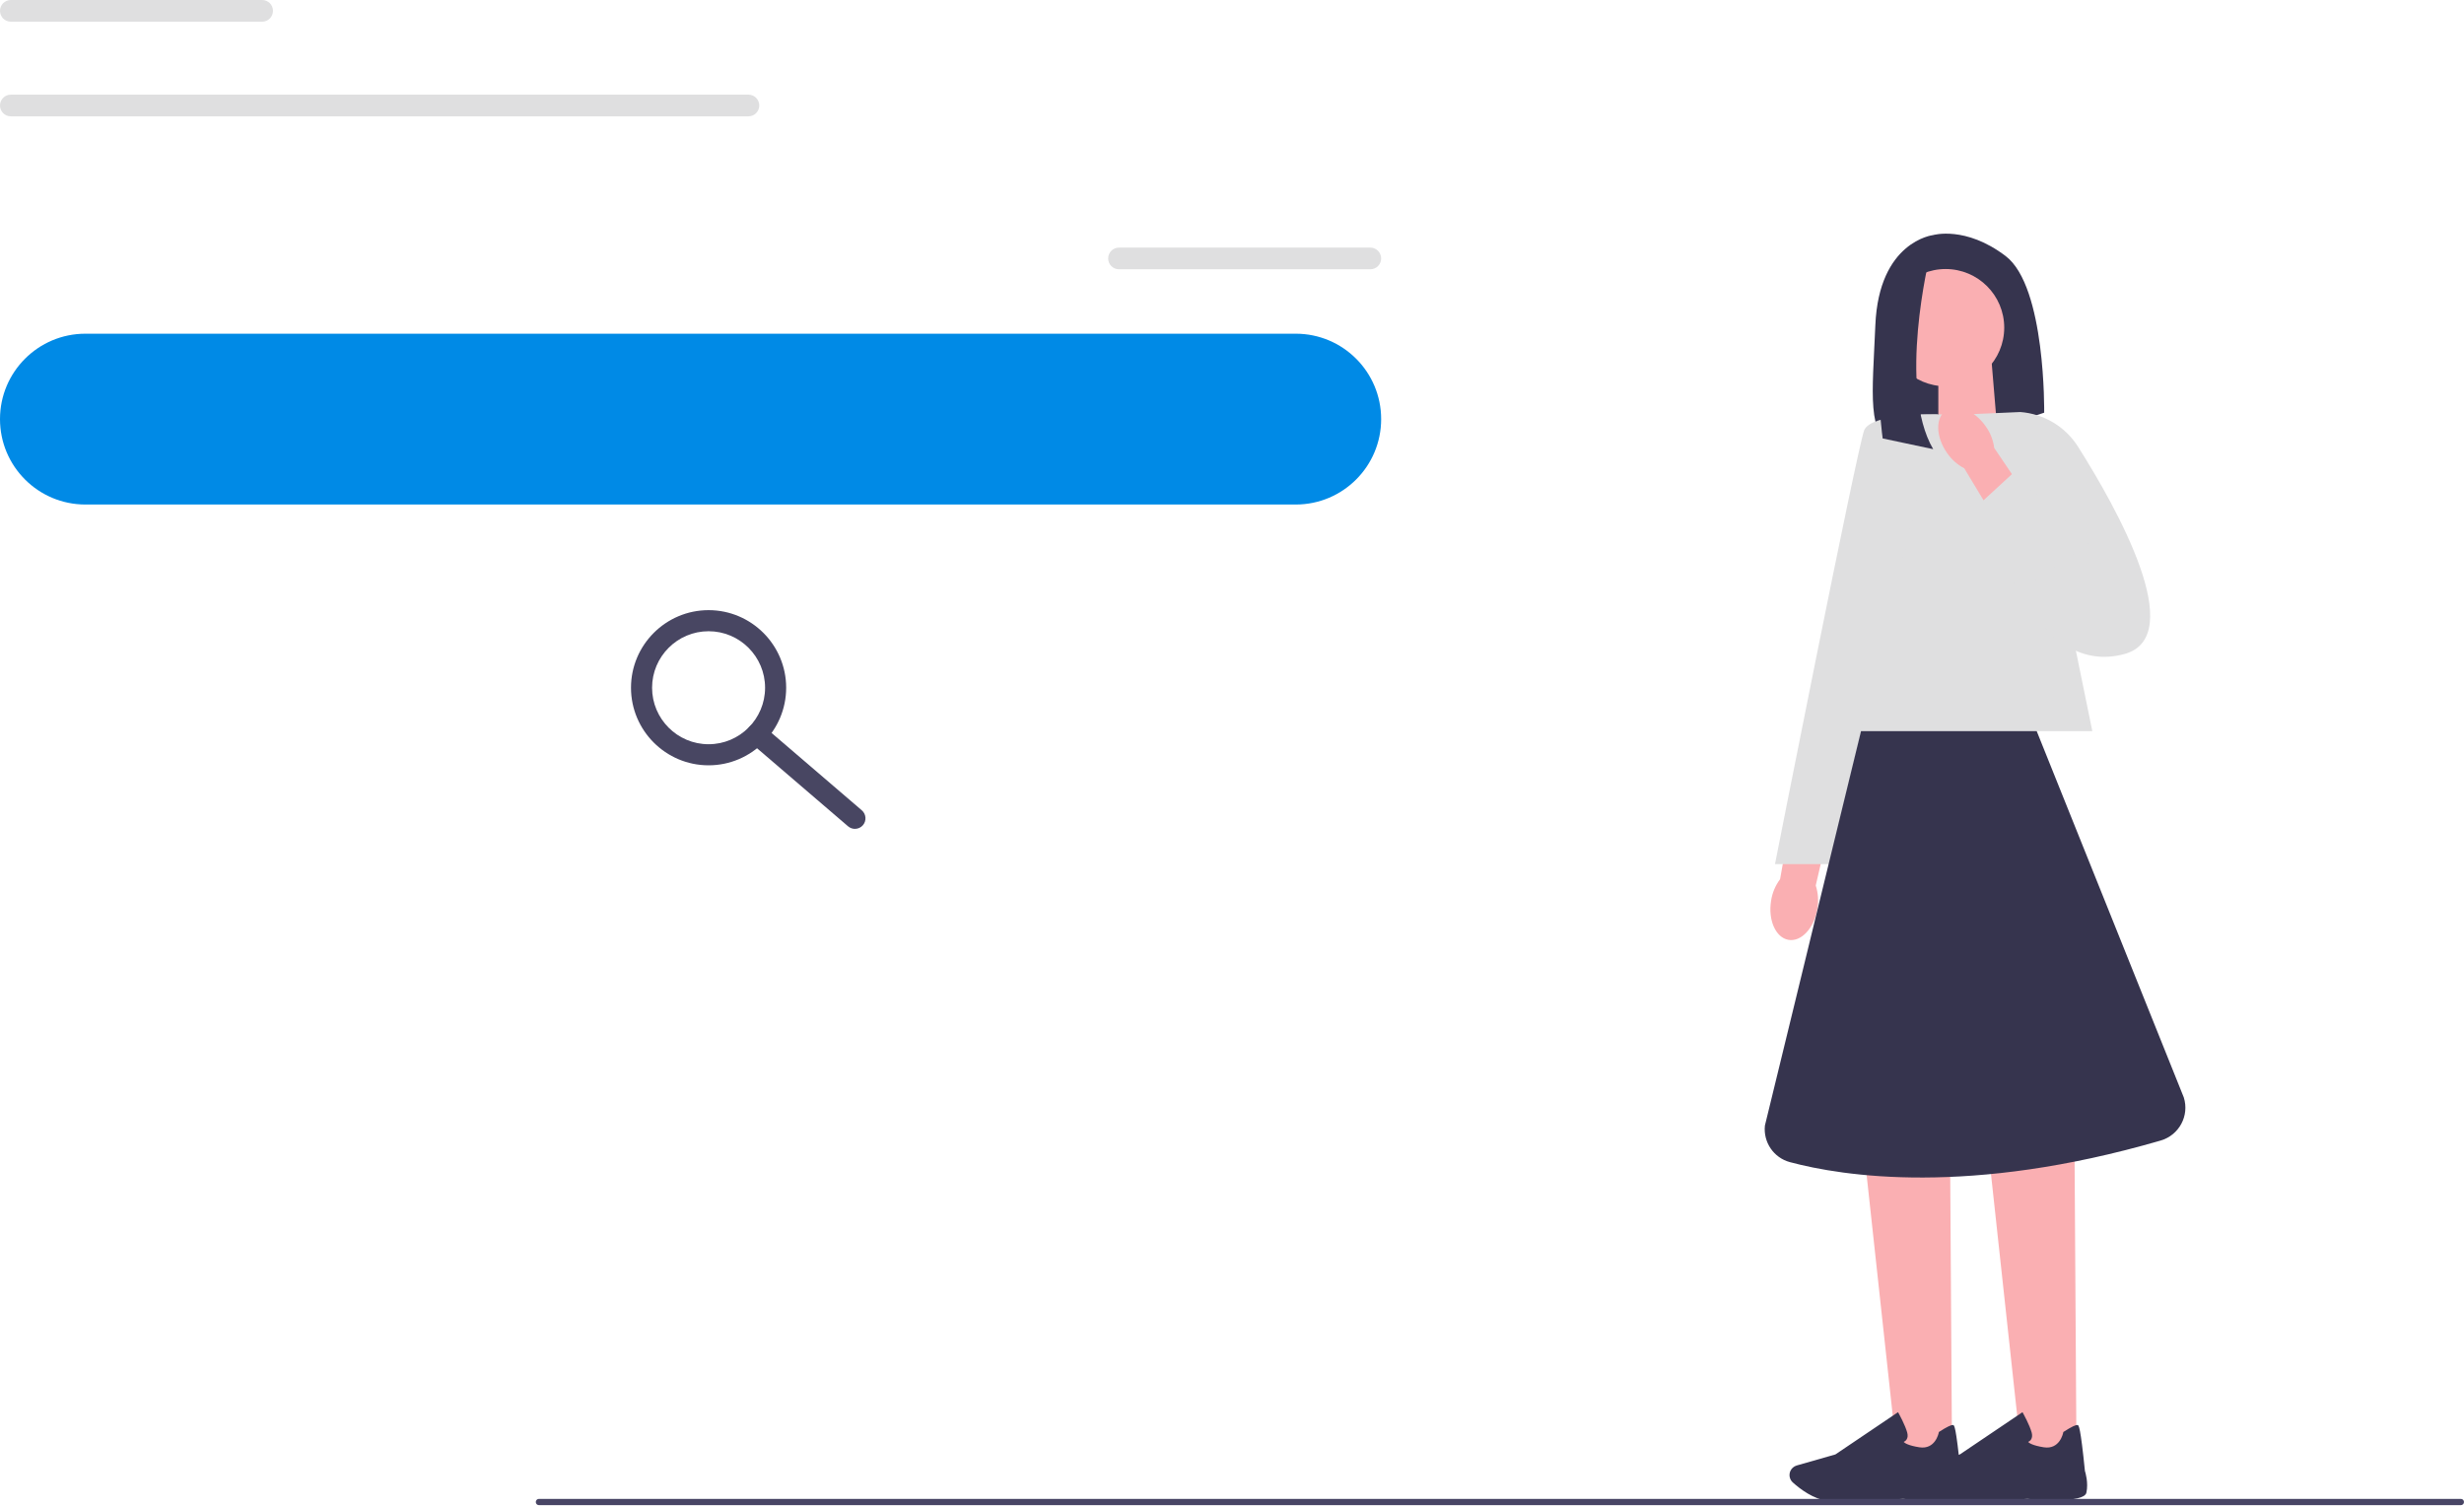
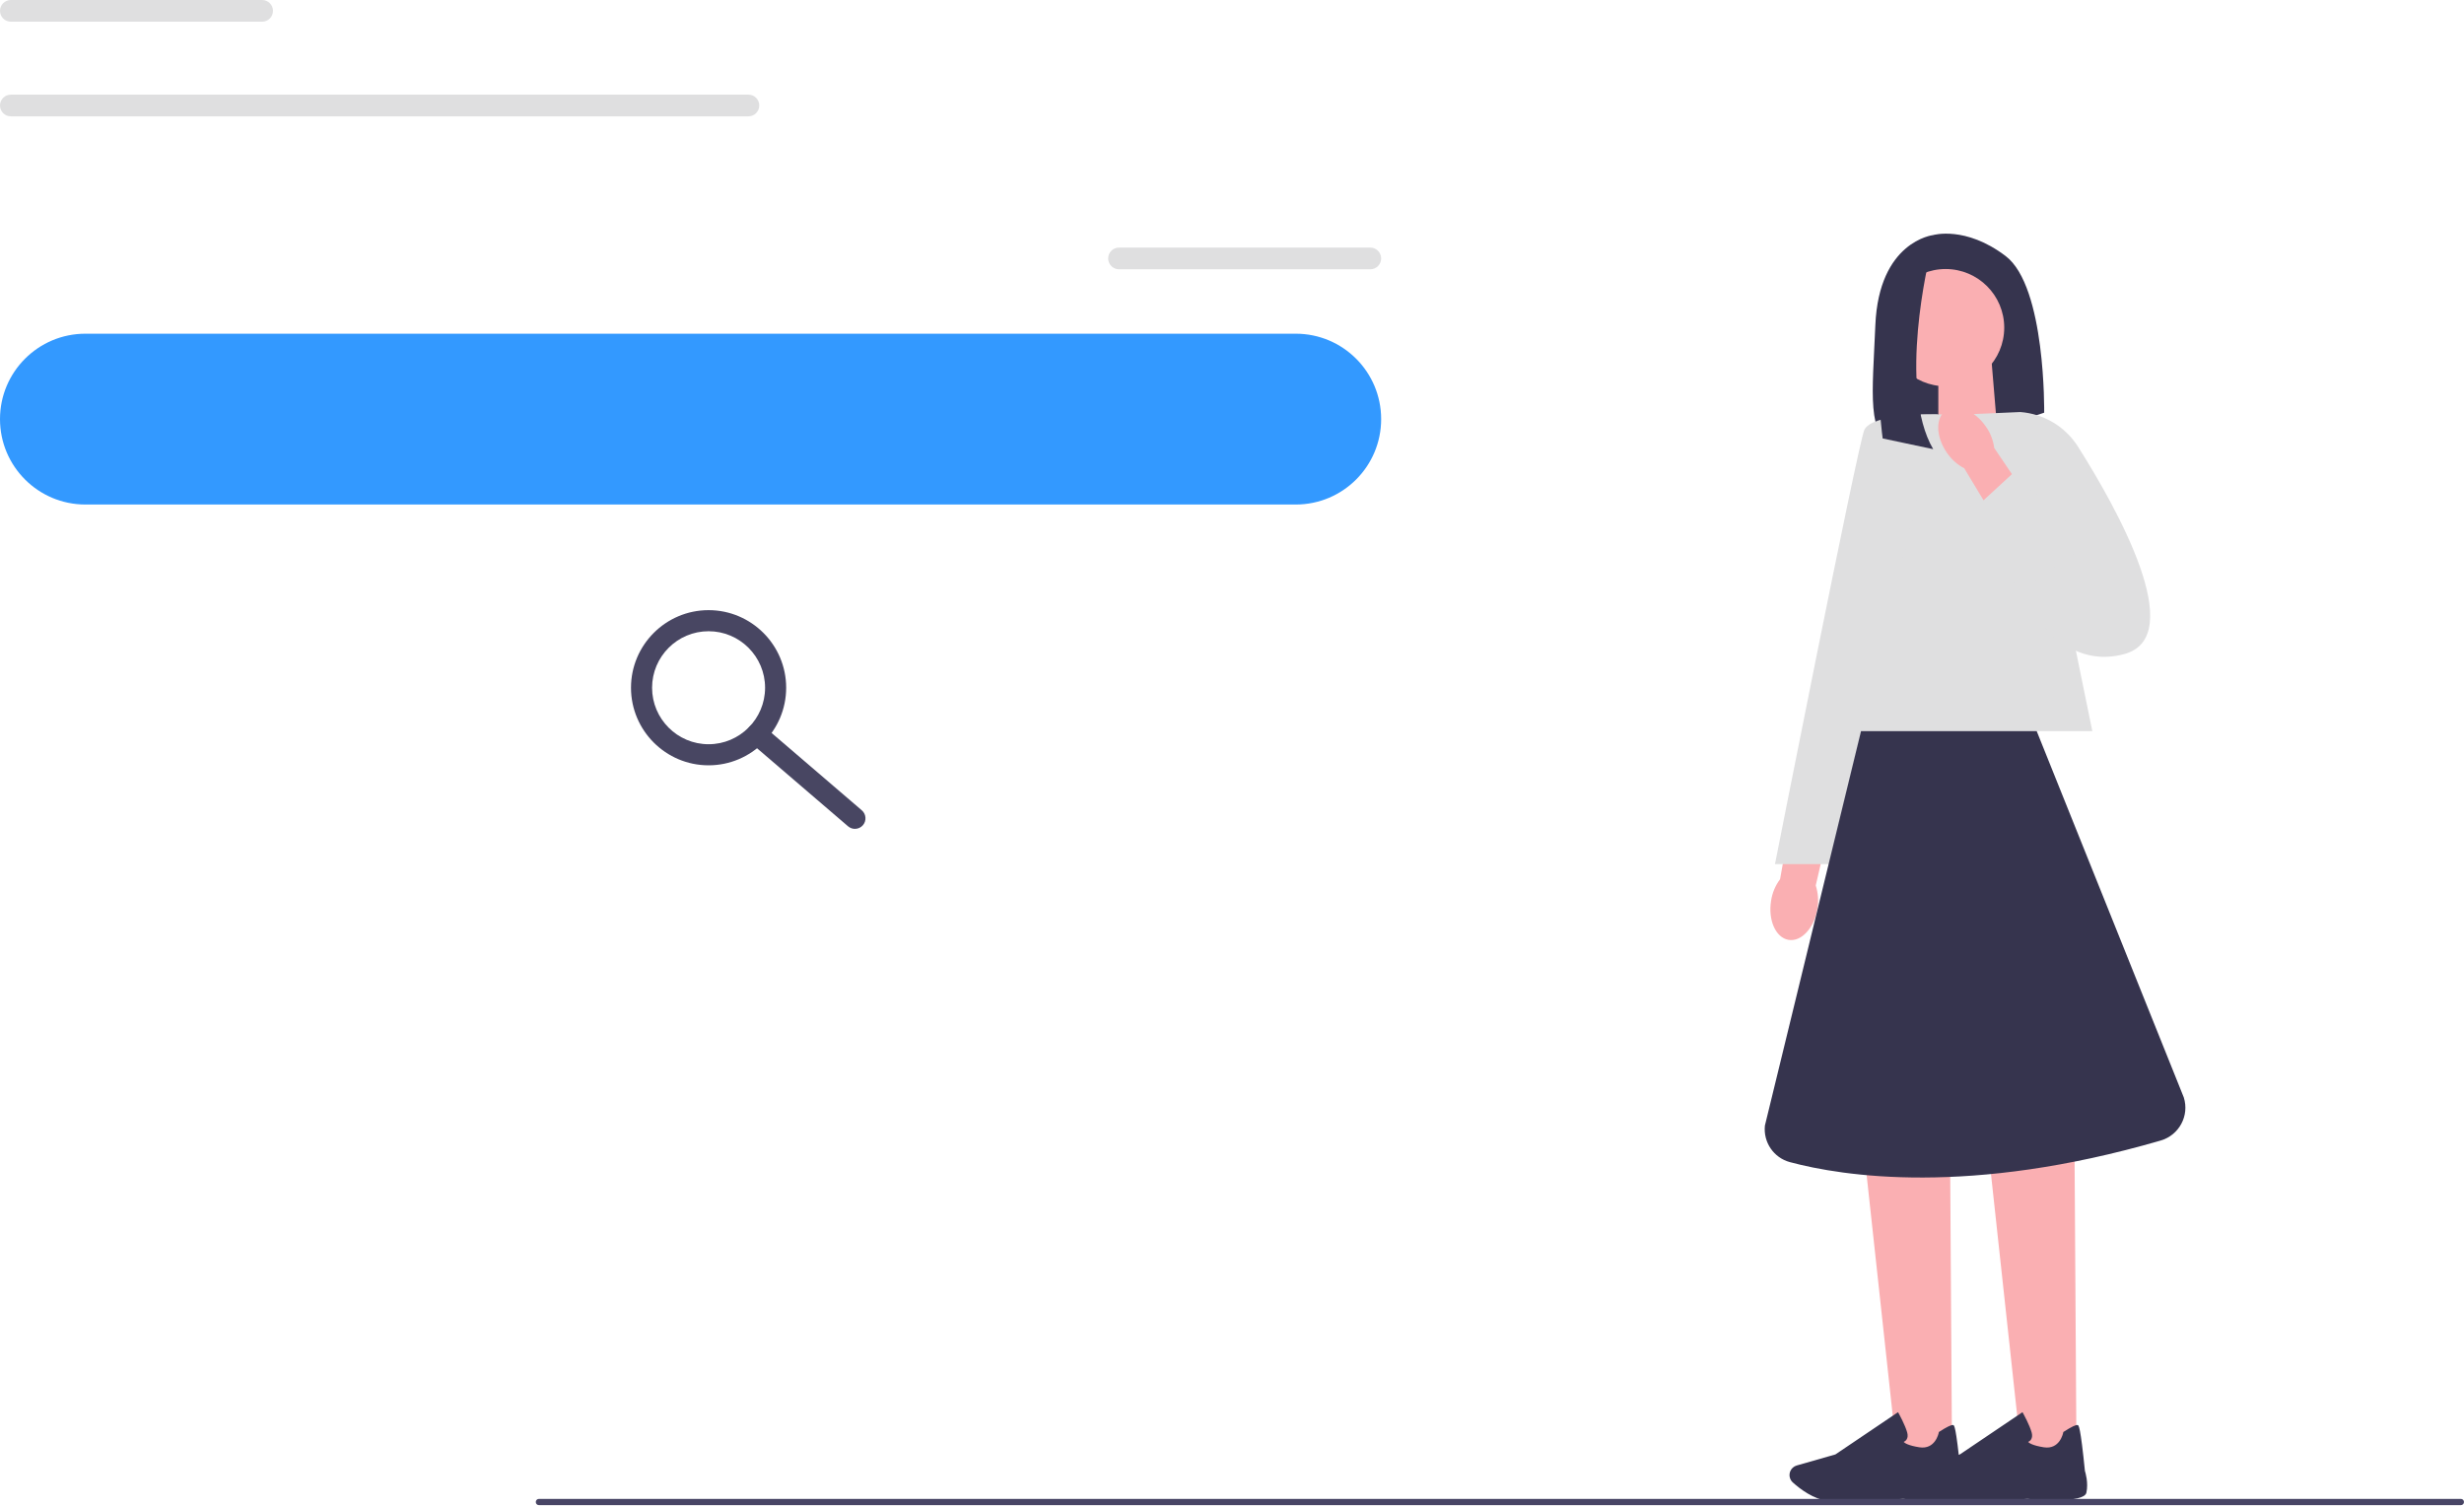
<svg xmlns="http://www.w3.org/2000/svg" width="934.977" height="571.136" viewBox="0 0 934.977 571.136">
  <path d="m733.518,89.206s-20.581,2.324-21.909,34.191c-1.107,26.556-3.366,41.355,7.438,46.895,3.862,1.98,8.404,2.154,12.526.799l44.102-14.499s.664-47.801-14.606-59.419-27.552-7.967-27.552-7.967l0.0 0Z" fill="#36344e" />
  <polygon points="757.828 162.459 735.51 169.797 735.51 137.671 755.758 137.671 757.828 162.459" fill="#faafb2" />
-   <path id="uuid-4eda5a58-6320-4b96-8c61-04382cd36dce-50" d="m689.602,344.84c-1.21,7.361-6.119,12.639-10.965,11.788-4.846-.85-7.792-7.505-6.581-14.869.442-2.949,1.608-5.736,3.4-8.129l5.533-31.116,15.054,3.15-7.052,30.341c.927,2.871,1.137,5.901.611,8.836,0,0,0,0,0,0h-0Z" fill="#faafb2" />
+   <path id="uuid-4eda5a58-6320-4b96-8c61-04382cd36dce-346" d="m689.602,344.84c-1.21,7.361-6.119,12.639-10.965,11.788-4.846-.85-7.792-7.505-6.581-14.869.442-2.949,1.608-5.736,3.4-8.129l5.533-31.116,15.054,3.15-7.052,30.341c.927,2.871,1.137,5.901.611,8.836,0,0,0,0,0,0h-0Z" fill="#faafb2" />
  <polygon points="740.702 551.766 719.796 551.766 707.673 440.069 739.985 440.069 740.702 551.766" fill="#faafb2" />
  <path d="m699.438,569.72c-2.199,0-4.155-.055-5.629-.19-5.555-.51-10.852-4.607-13.515-7.005-1.194-1.075-1.579-2.792-.956-4.273h0c.446-1.063,1.338-1.854,2.447-2.171l14.672-4.192,23.758-16.029.265.475c.099.178,2.432,4.38,3.213,7.221.297,1.081.219,1.981-.232,2.676-.313.482-.747.763-1.101.922.431.452,1.778,1.362,5.928,2.025,6.066.961,7.334-5.316,7.385-5.583l.04-.211.18-.116c2.885-1.858,4.657-2.704,5.272-2.522.383.115,1.023.305,2.742,17.411.174.535,1.381,4.473.56,8.236-.894,4.097-18.78,2.687-22.358,2.363-.102.013-13.495.964-22.672.964Z" fill="#36344e" />
  <polygon points="787.929 551.766 767.023 551.766 754.9 440.069 787.212 440.069 787.929 551.766" fill="#faafb2" />
  <path d="m746.665,569.72c-2.199,0-4.155-.055-5.629-.19-5.555-.51-10.852-4.607-13.515-7.005-1.194-1.075-1.579-2.792-.957-4.273v-0c.447-1.062,1.338-1.854,2.447-2.171l14.672-4.192,23.758-16.029.265.475c.099.178,2.432,4.38,3.213,7.221.297,1.081.219,1.981-.232,2.676-.313.482-.747.763-1.101.922.431.452,1.778,1.362,5.928,2.025,6.066.961,7.334-5.316,7.385-5.583l.04-.211.18-.116c2.885-1.858,4.662-2.7,5.272-2.522.383.115,1.023.305,2.742,17.411.174.535,1.381,4.473.56,8.236-.893,4.096-18.781,2.687-22.358,2.363-.102.013-13.495.964-22.672.964Z" fill="#36344e" />
  <polygon points="793.942 277.421 692.365 277.421 728.88 157.256 769.378 157.256 793.942 277.421" fill="#dfdfe0" />
  <path d="m735.27,157.274s-25.228-.664-27.884,5.975-33.859,164.647-33.859,164.647h20.581l41.162-170.622Z" fill="#dfdfe0" />
  <circle cx="738.273" cy="124.324" r="22.241" fill="#faafb2" />
  <path d="m732.19,97.505s-12.24,49.697,1.37,72.933l-19.17-4.071s-7.428-54.394,7.51-64.284l10.29-4.578Z" fill="#36344e" />
  <path d="m772.833,277.421h-66.657l-36.474,149.686c-.67,6.323,3.339,12.221,9.481,13.866,20.013,5.359,68.025,12.95,140.701-8.196,6.994-2.035,10.963-9.412,8.768-16.357l-55.818-138.998h-0Z" fill="#36344e" />
  <g>
    <path d="m745.882,157.256l20.734-.913c8.978.678,17.097,5.565,21.911,13.174,14.647,23.155,42.064,71.971,17.586,78.659-32.256,8.812-47.886-40.237-47.886-40.237l-12.345-50.682v0Z" fill="#dfdfe0" />
-     <path id="uuid-c6b4a34a-6b5e-4c42-b21b-879ce560fe33-51" d="m738.765,171.798c-4.26-6.123-4.414-13.33-.346-16.096,4.069-2.766,10.819-.044,15.079,6.083,1.737,2.423,2.842,5.235,3.224,8.201l17.707,26.178-12.994,8.228-16.076-26.68c-2.665-1.414-4.926-3.441-6.594-5.913,0,0,0-0,0,0l0-0Z" fill="#faafb2" />
+     <path id="uuid-c6b4a34a-6b5e-4c42-b21b-879ce560fe33-347" d="m738.765,171.798c-4.26-6.123-4.414-13.33-.346-16.096,4.069-2.766,10.819-.044,15.079,6.083,1.737,2.423,2.842,5.235,3.224,8.201l17.707,26.178-12.994,8.228-16.076-26.68c-2.665-1.414-4.926-3.441-6.594-5.913,0,0,0-0,0,0l0-0Z" fill="#faafb2" />
    <polygon points="749.248 192.974 763.879 179.506 792.81 206.442 765.905 224.835 749.248 192.974" fill="#dfdfe0" />
  </g>
-   <rect y="126.627" width="524.085" height="64.816" rx="32.408" ry="32.408" fill="#008ae6" />
+   <rect y="126.627" width="524.085" height="64.816" rx="32.408" ry="32.408" fill="#3399ff" />
  <g>
    <path d="m268.875,290.402c-16.233,0-29.439-13.207-29.439-29.439s13.207-29.439,29.439-29.439,29.439,13.207,29.439,29.439-13.207,29.439-29.439,29.439Zm0-50.879c-11.822,0-21.439,9.618-21.439,21.439s9.618,21.439,21.439,21.439,21.439-9.618,21.439-21.439-9.618-21.439-21.439-21.439Z" fill="#484662" />
    <path d="m324.408,314.512c-.921,0-1.847-.316-2.602-.963l-37.213-31.91c-1.677-1.438-1.871-3.963-.433-5.641,1.438-1.676,3.963-1.871,5.64-.433l37.213,31.91c1.677,1.438,1.871,3.963.433,5.641-.791.922-1.912,1.396-3.039,1.396Z" fill="#484662" />
  </g>
  <path d="m203.307,569.946c0,.66.53,1.19,1.19,1.19h729.29c.66,0,1.19-.53,1.19-1.19,0-.66-.53-1.19-1.19-1.19H204.497c-.66,0-1.19.53-1.19,1.19Z" fill="#484565" />
  <rect x="420.498" y="93.953" width="103.587" height="8.23" rx="4.115" ry="4.115" fill="#dfdfe0" />
  <rect y="0" width="103.587" height="8.23" rx="4.115" ry="4.115" fill="#dfdfe0" />
  <rect y="35.914" width="288.108" height="8.23" rx="4.115" ry="4.115" fill="#dfdfe0" />
</svg>
